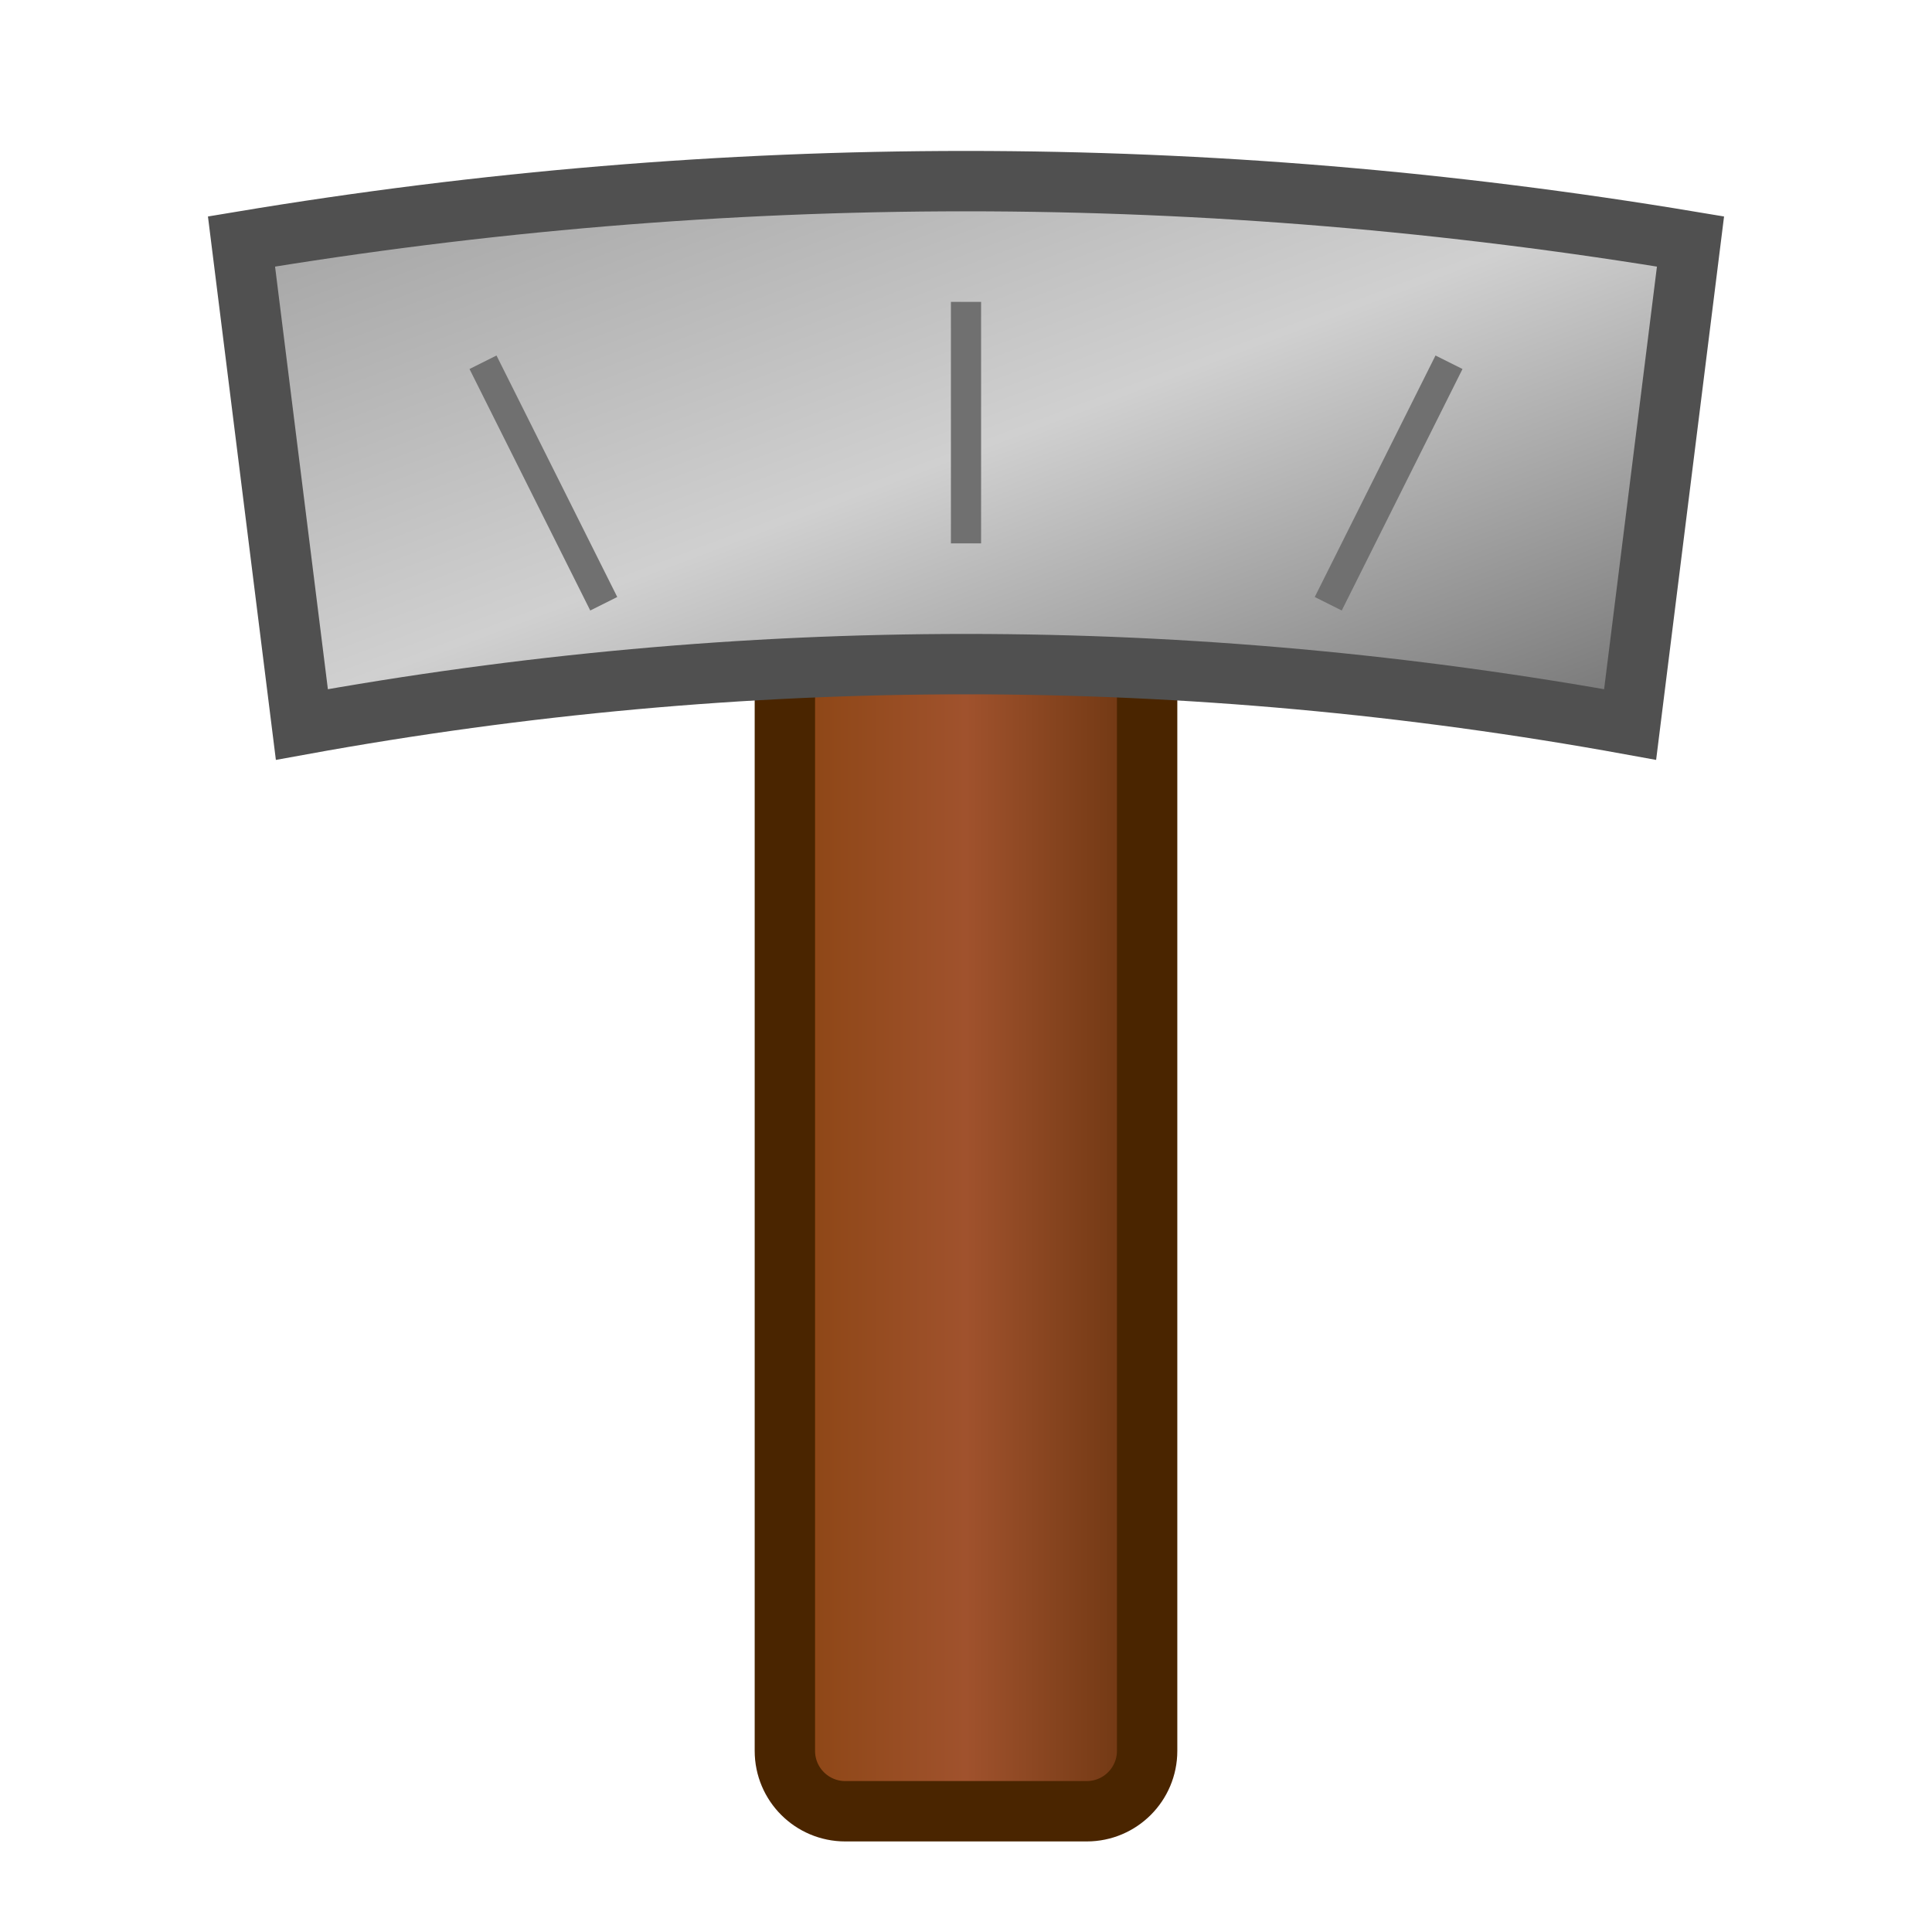
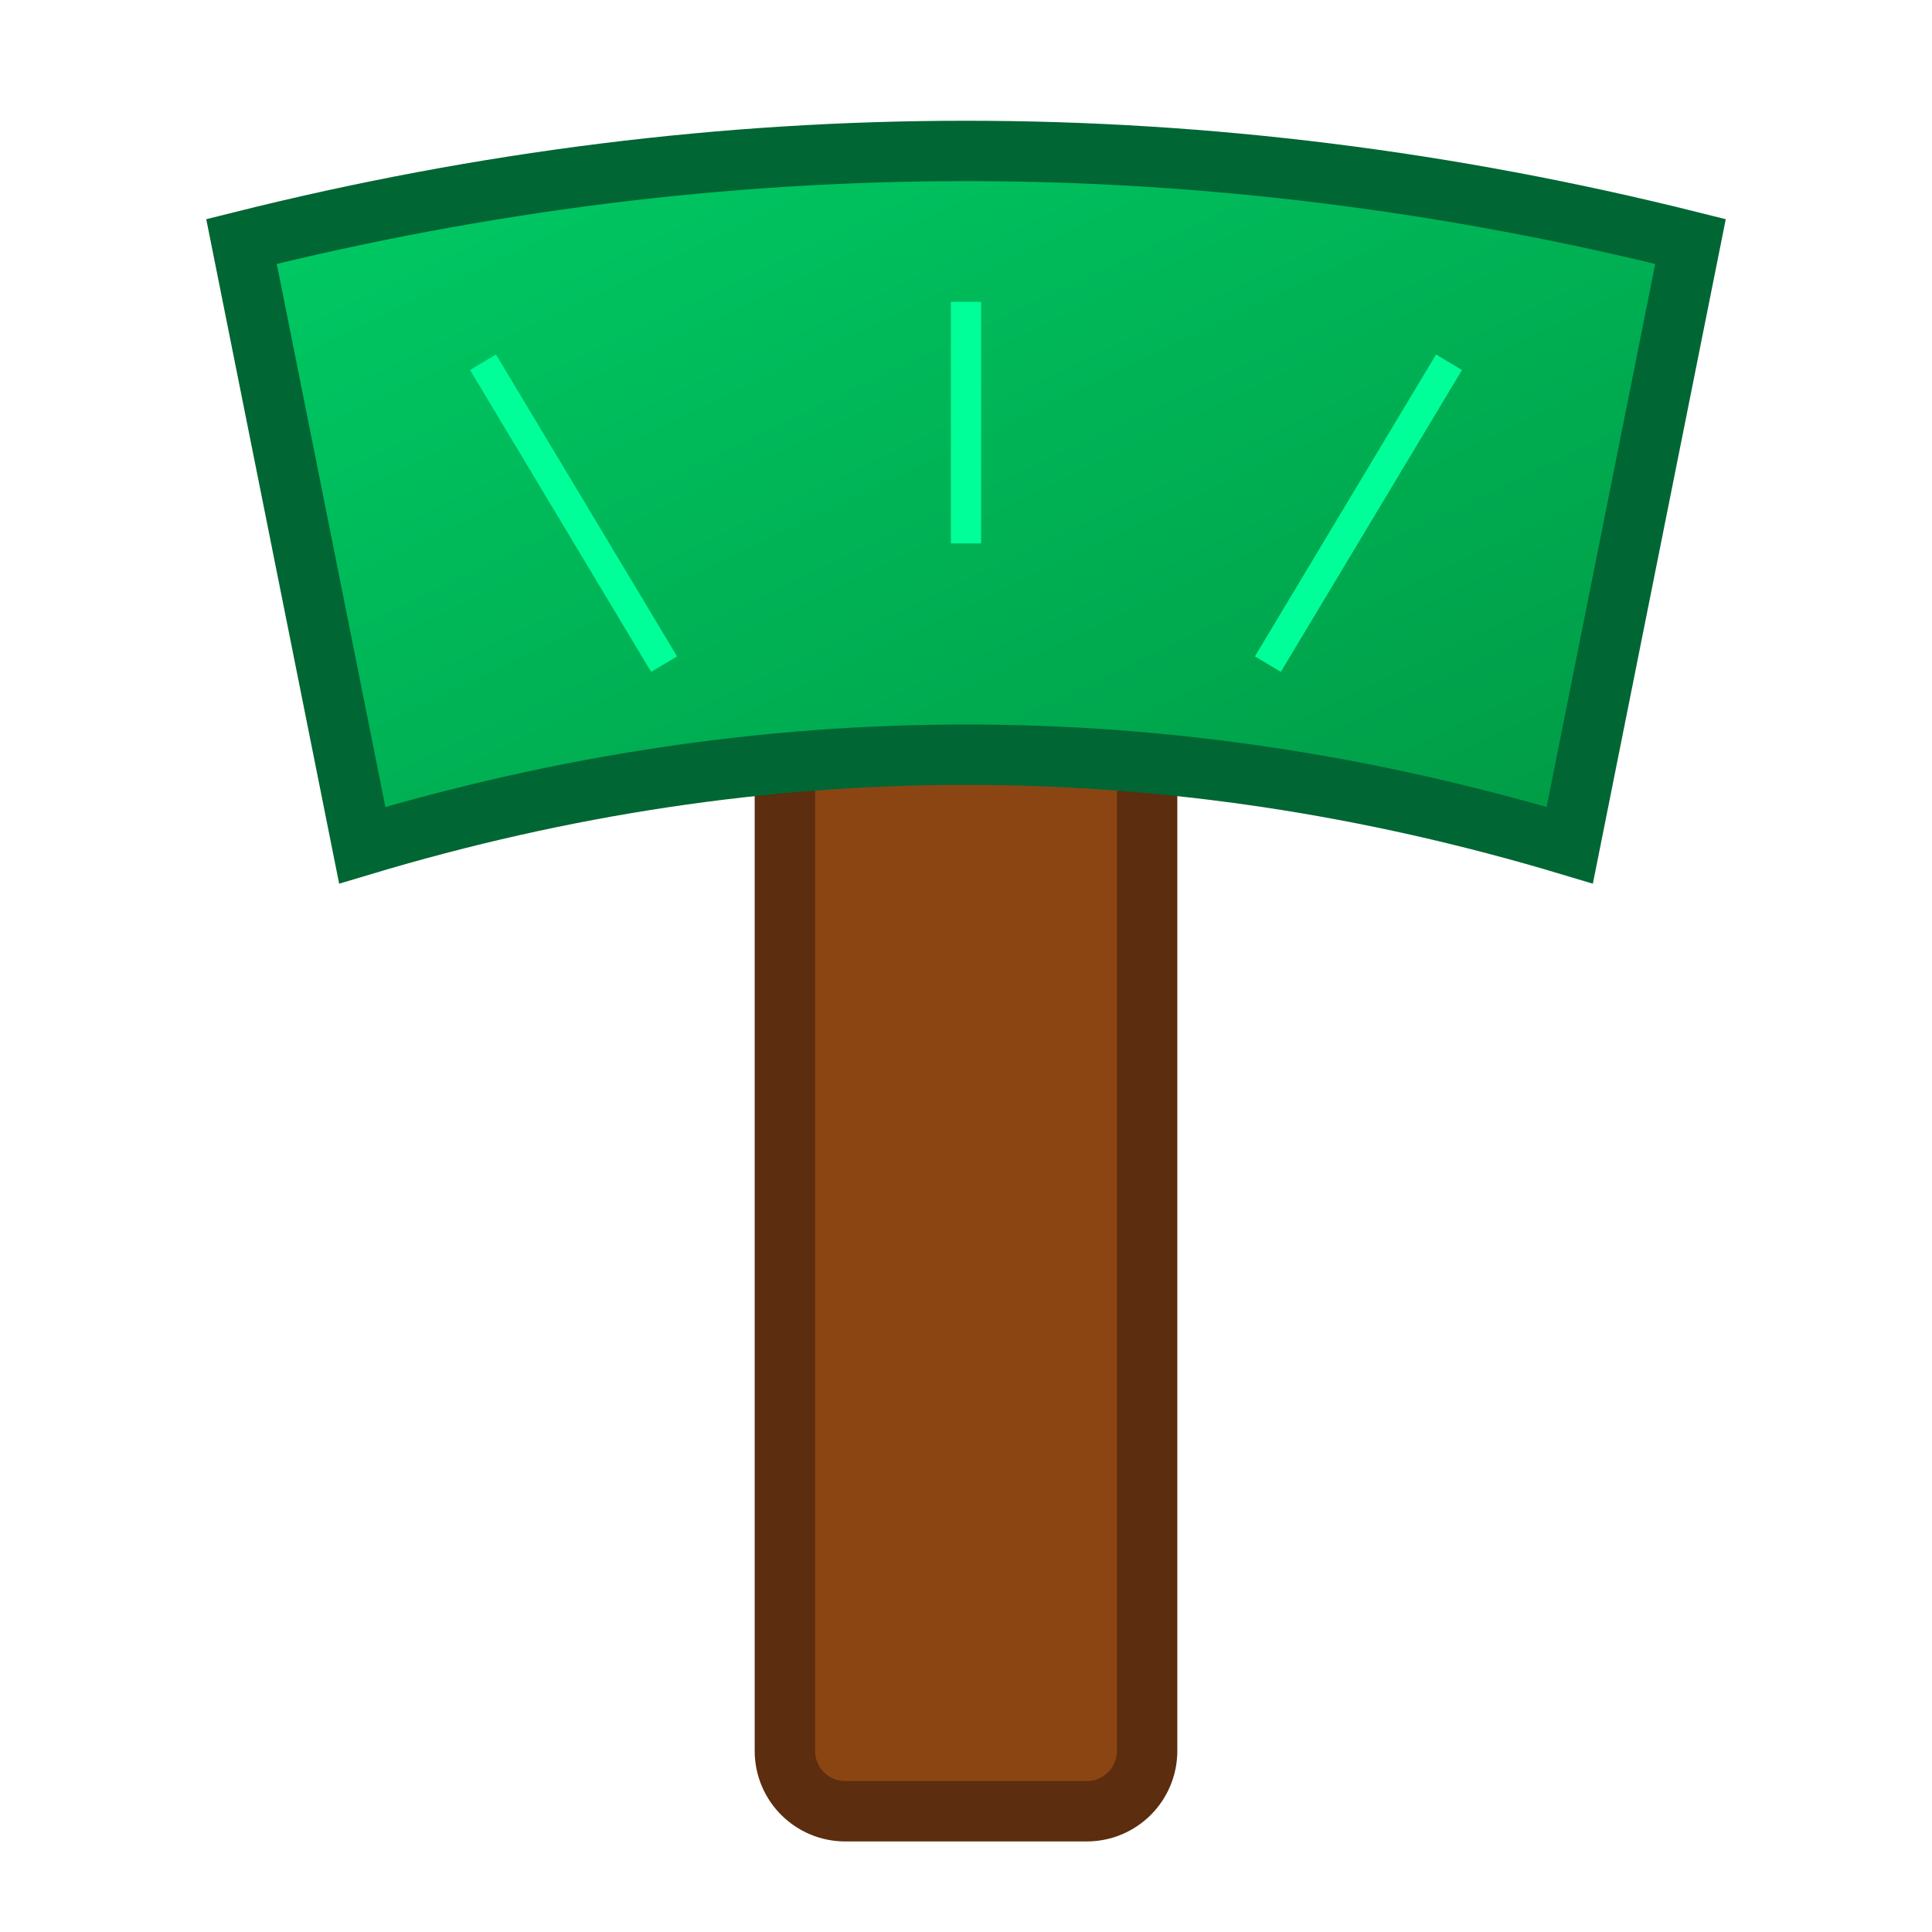
<svg xmlns="http://www.w3.org/2000/svg" viewBox="0 0 64 64">
  <defs>
-     <linearGradient id="metalGrad" x1="0%" y1="0%" x2="100%" y2="100%">
-       <stop offset="0%" style="stop-color:#a0a0a0" />
-       <stop offset="50%" style="stop-color:#d0d0d0" />
-       <stop offset="100%" style="stop-color:#707070" />
-     </linearGradient>
-     <linearGradient id="woodGrad" x1="0%" y1="0%" x2="100%" y2="0%">
-       <stop offset="0%" style="stop-color:#8b4513" />
-       <stop offset="50%" style="stop-color:#a0522d" />
-       <stop offset="100%" style="stop-color:#6b3510" />
+     <linearGradient id="pickGrad" x1="0%" y1="0%" x2="100%" y2="100%">
+       <stop offset="0%" style="stop-color:#00cc66" />
+       <stop offset="100%" style="stop-color:#009944" />
    </linearGradient>
  </defs>
-   <rect x="26" y="20" width="12" height="40" rx="2" fill="url(#woodGrad)" stroke="#4a2500" stroke-width="2" />
-   <path d="M8 8 Q32 4 56 8 L54 24 Q32 20 10 24 Z" fill="url(#metalGrad)" stroke="#505050" stroke-width="2" />
-   <line x1="16" y1="12" x2="20" y2="20" stroke="#707070" stroke-width="1" />
-   <line x1="32" y1="10" x2="32" y2="18" stroke="#707070" stroke-width="1" />
-   <line x1="48" y1="12" x2="44" y2="20" stroke="#707070" stroke-width="1" />
+   <rect x="26" y="24" width="12" height="36" rx="2" fill="#8b4513" stroke="#5c2d0e" stroke-width="2" />
+   <path d="M8,8 Q32,2 56,8 L52,28 Q32,22 12,28 Z" fill="url(#pickGrad)" stroke="#006633" stroke-width="2" />
+   <line x1="16" y1="12" x2="22" y2="22" stroke="#00ff99" stroke-width="1" />
+   <line x1="32" y1="10" x2="32" y2="18" stroke="#00ff99" stroke-width="1" />
+   <line x1="48" y1="12" x2="42" y2="22" stroke="#00ff99" stroke-width="1" />
</svg>
